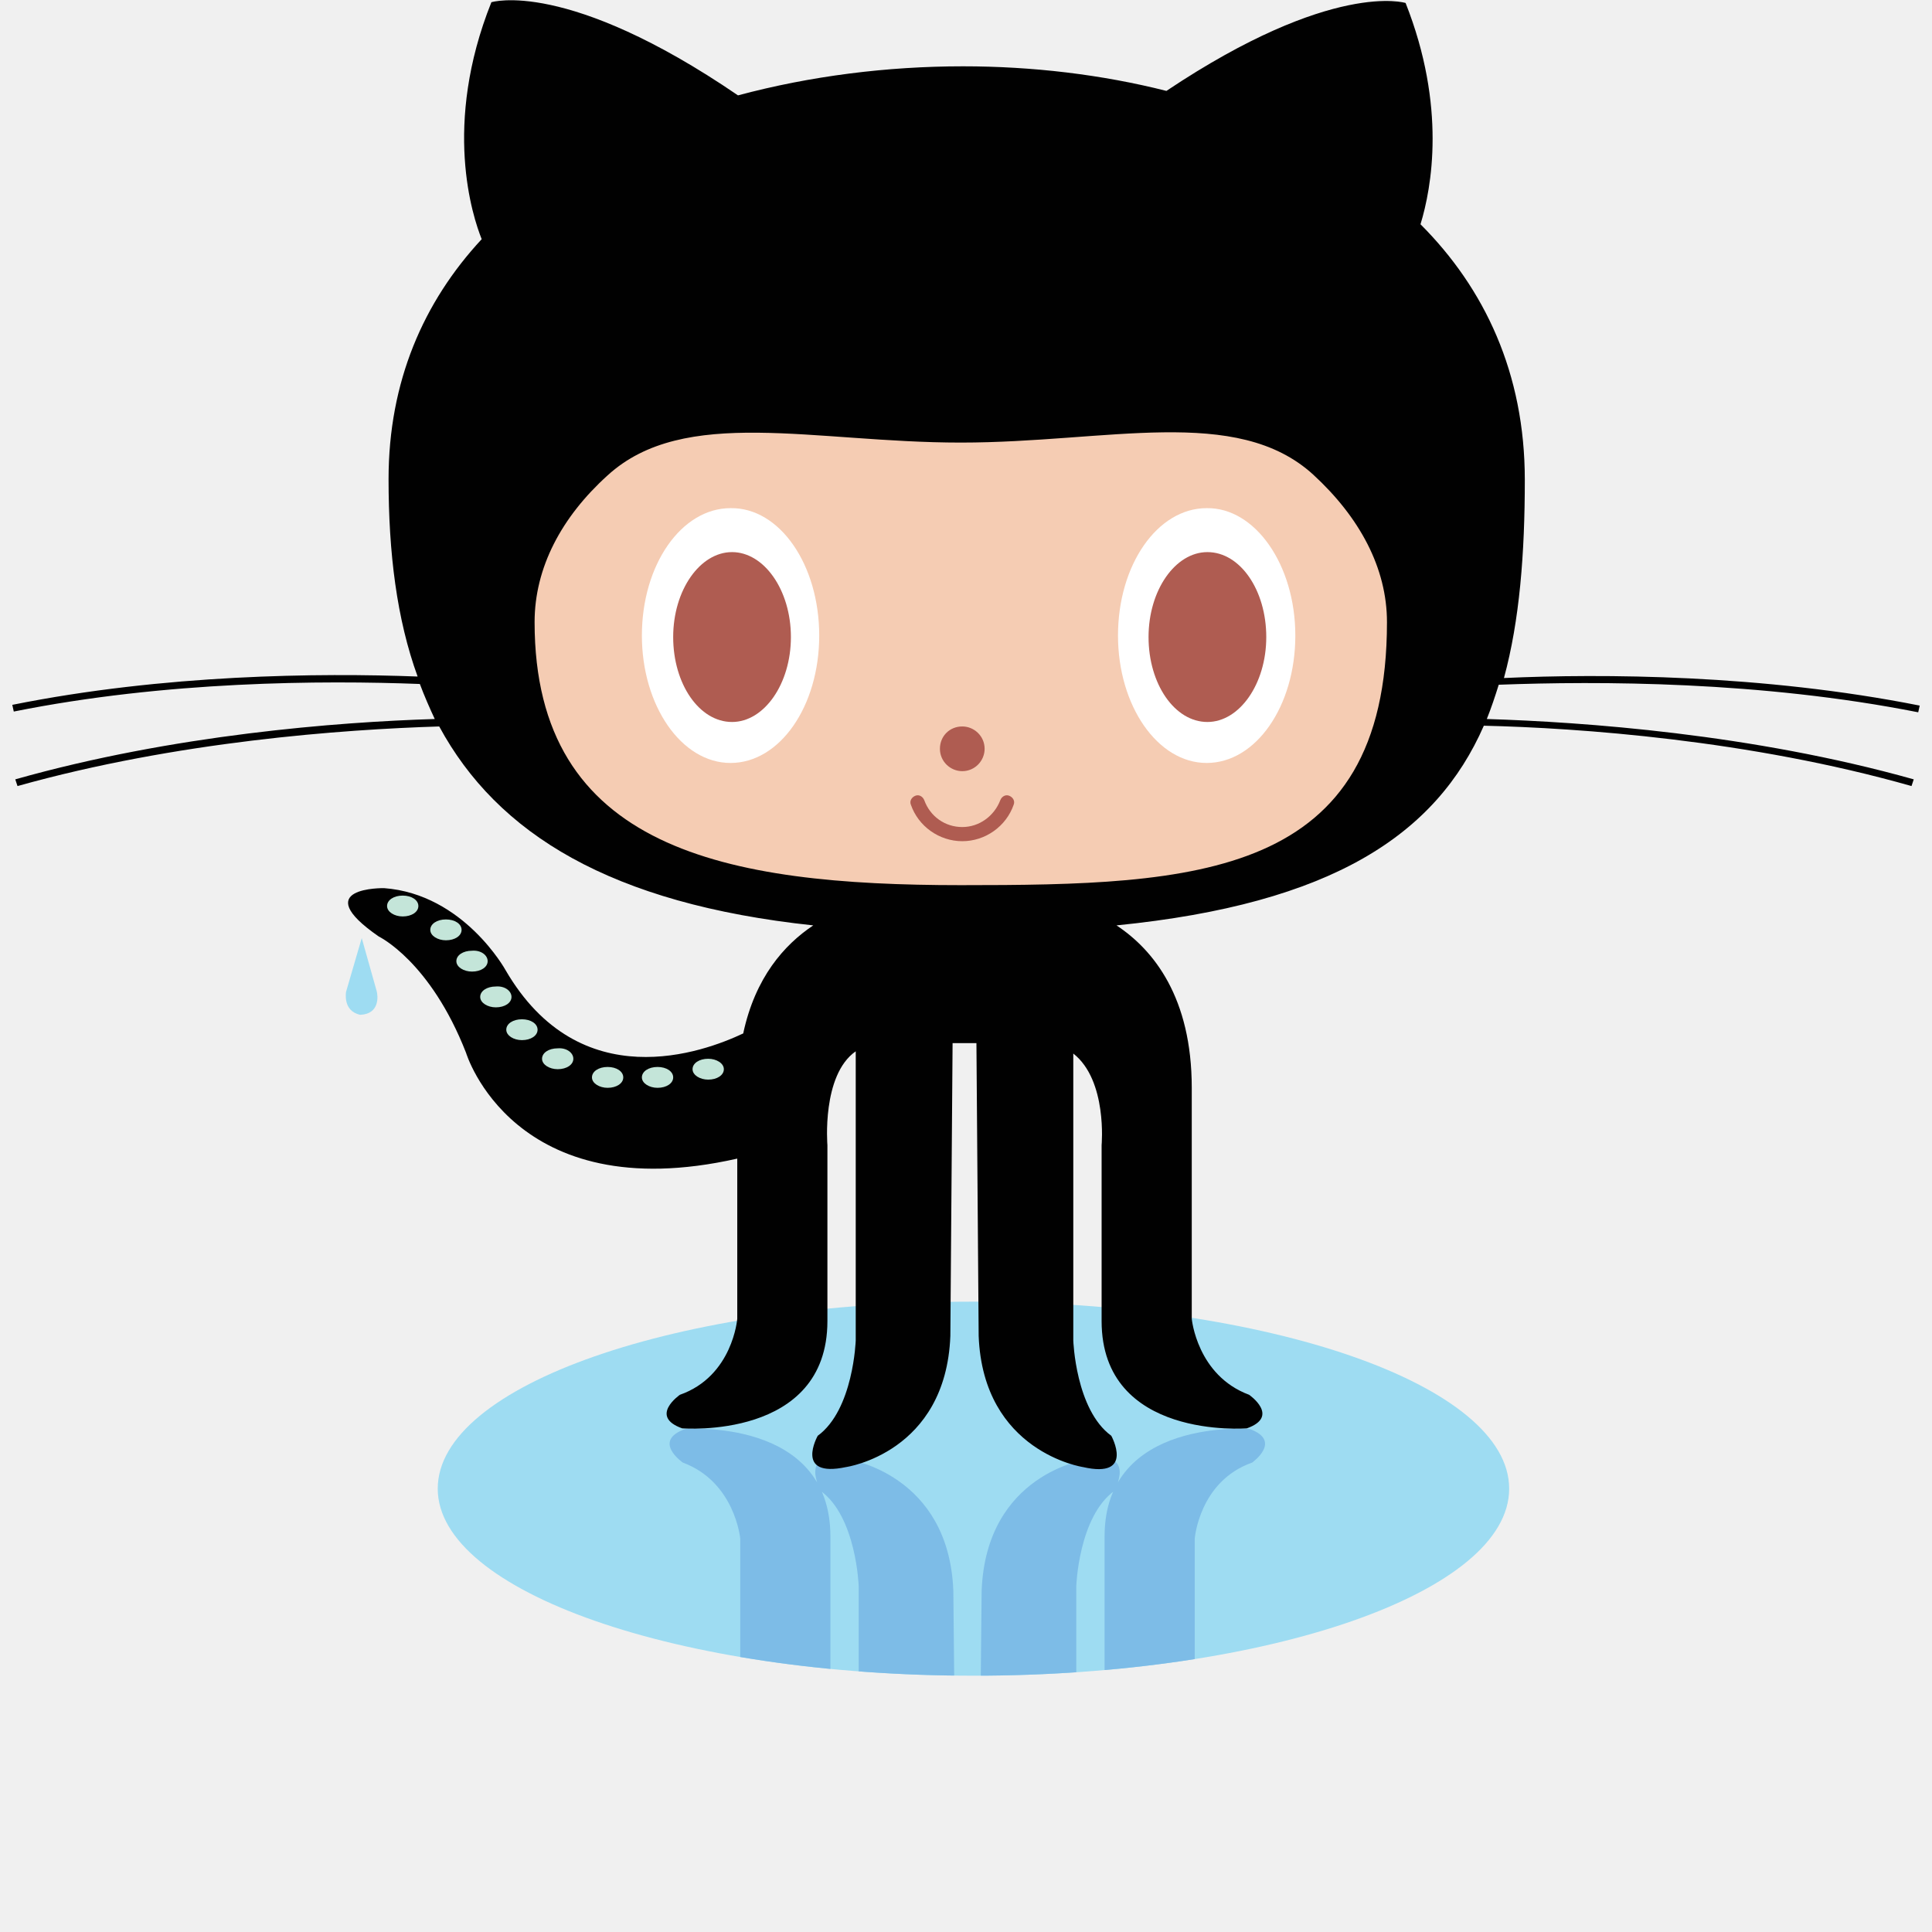
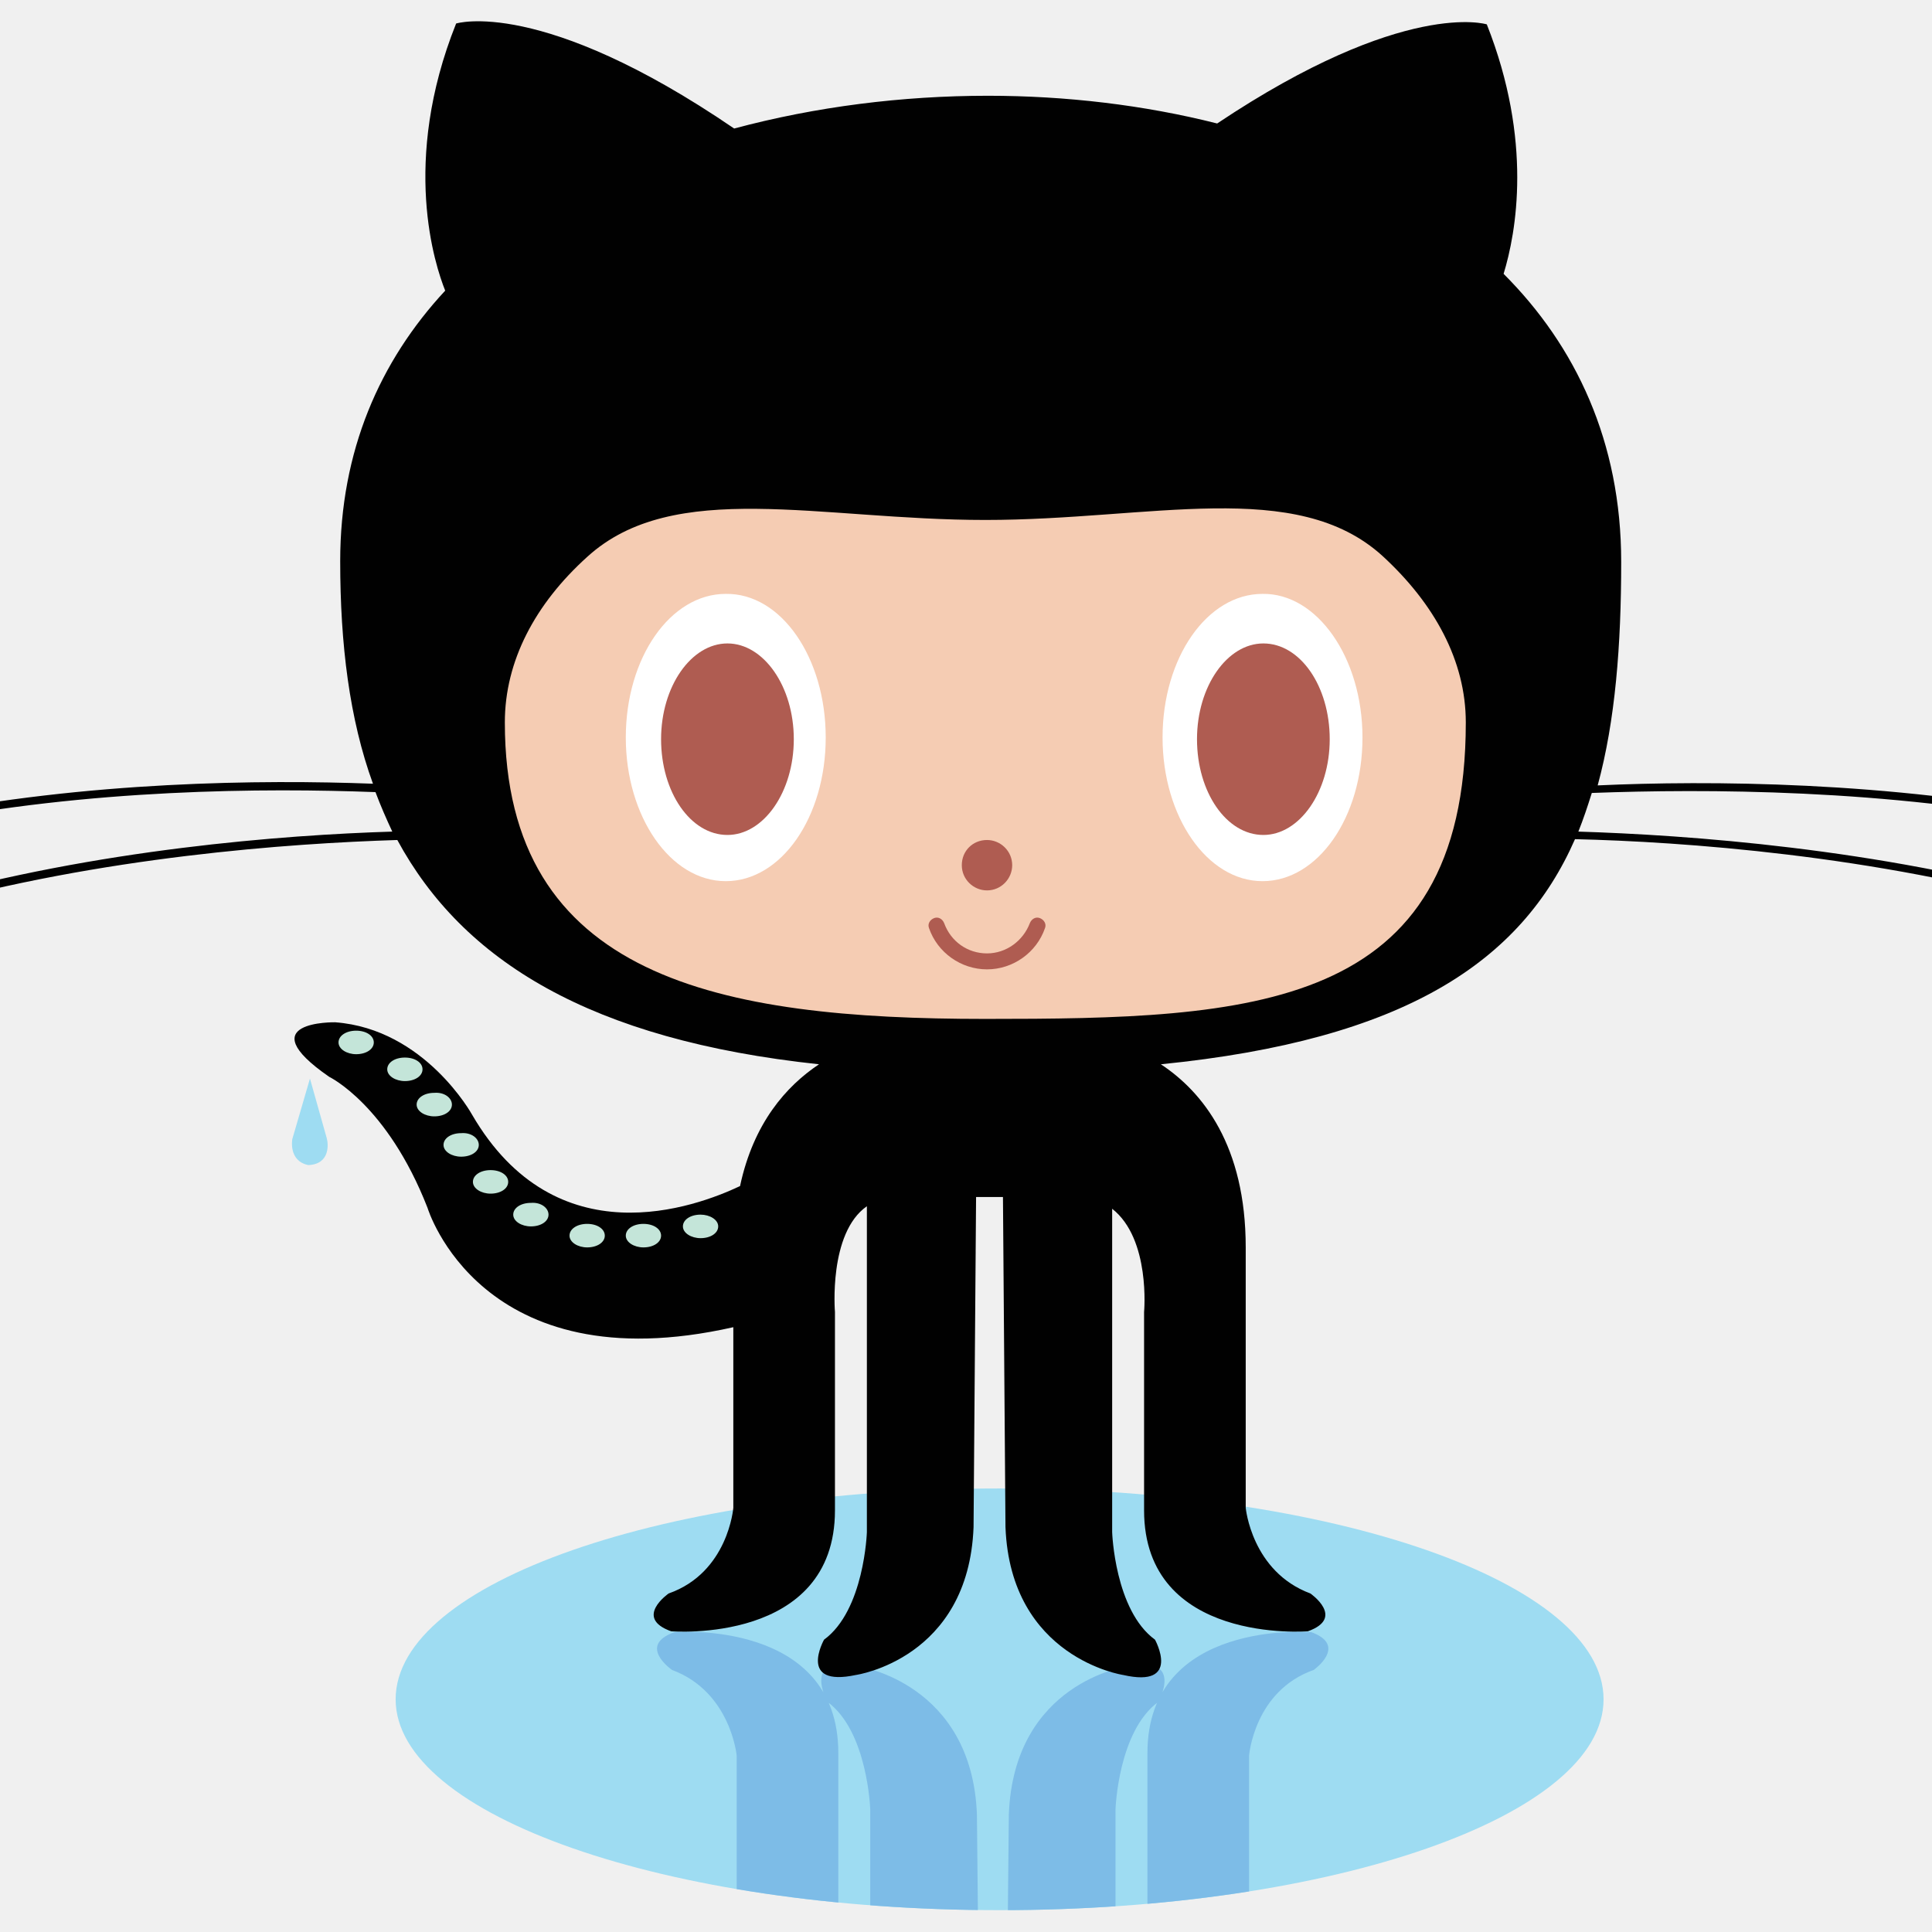
- <svg xmlns="http://www.w3.org/2000/svg" xmlns:xlink="http://www.w3.org/1999/xlink" width="800px" height="800px" viewBox="-1.65 0 259.3 259.3" version="1.1" preserveAspectRatio="xMidYMid">
+ <svg xmlns="http://www.w3.org/2000/svg" xmlns:xlink="http://www.w3.org/1999/xlink" width="800px" height="800px" viewBox="10 0 230 225" version="1.1" preserveAspectRatio="xMidYMid">
  <g>
    <path fill="#9EDCF2" d="M200.9,199.8c0,13.9-32.2,25.1-71.9,25.1c-39.7,0-71.9-11.3-71.9-25.1c0-13.9,32.2-25.1,71.9-25.1C168.7,174.7,200.9,185.9,200.9,199.8L200.9,199.8z M200.9,199.8" />
    <g>
      <defs>
        <path id="SVGID_1_" d="M98.1,244.8c1.6,7.5,5.5,11.9,9.4,14.5l41.1,0c5-3.4,10.1-9.8,10.1-21.8v-31c0,0,0.6-7.7,7.7-10.2c0,0,4.1-2.9-0.3-4.5c0,0-19.5-1.6-19.5,14.4v23.6c0,0,0.8,8.7-3.8,12.3v-29.2c0,0,0.3-9.3,5.1-12.8c0,0,3.2-5.7-3.8-4.2c0,0-13.4,1.9-14,17.6l-0.3,30h-3.2l-0.3-30c-0.6-15.6-14-17.6-14-17.6c-7-1.6-3.8,4.2-3.8,4.2c4.8,3.5,5.1,12.8,5.1,12.8v29.5c-4.6-3.3-3.8-12.6-3.8-12.6v-23.6c0-16-19.5-14.4-19.5-14.4c-4.5,1.6-0.3,4.5-0.3,4.5c7,2.6,7.7,10.2,7.7,10.2v21.7L98.1,244.8z" />
      </defs>
      <clipPath id="SVGID_2_">
        <use xlink:href="#SVGID_1_" overflow="visible" />
      </clipPath>
      <path clip-path="url(#SVGID_2_)" fill="#7DBCE7" d="M200.9,199.8c0,13.9-32.2,25.1-71.9,25.1c-39.7,0-71.9-11.3-71.9-25.1c0-13.9,32.2-25.1,71.9-25.1C168.7,174.7,200.9,185.9,200.9,199.8L200.9,199.8z M200.9,199.8" />
    </g>
    <path fill="#9EDCF2" d="M46.9,125.9l-2.1,7.2c0,0-0.5,2.6,1.9,3.1c2.6-0.1,2.4-2.5,2.2-3.2L46.9,125.9L46.9,125.9z M46.9,125.9" />
    <path fill="#010101" d="M255.8,95.6l0.2-0.9c-21.1-4.2-42.7-4.3-55.8-3.7c2.1-7.7,2.8-16.7,2.8-26.6c0-14.3-5.4-25.7-14-34.3c1.5-4.9,3.5-15.8-2-29.7c0,0-9.8-3.1-32.1,11.8c-8.7-2.2-18-3.3-27.3-3.3c-10.2,0-20.5,1.3-30.2,3.9C74.4-2.9,64.3,0.3,64.3,0.3c-6.6,16.5-2.5,28.8-1.3,31.8c-7.8,8.4-12.5,19.1-12.5,32.2c0,9.9,1.1,18.8,3.9,26.5c-13.2-0.5-34-0.3-54.4,3.8l0.2,0.9c20.4-4.1,41.4-4.2,54.5-3.7c0.6,1.6,1.3,3.2,2,4.7c-13,0.4-35.1,2.1-56.3,8.1l0.3,0.9c21.4-6,43.7-7.6,56.6-8c7.8,14.4,23,23.8,50.2,26.7c-3.9,2.6-7.8,7-9.4,14.5c-5.3,2.5-21.9,8.7-31.9-8.5c0,0-5.6-10.2-16.3-11c0,0-10.4-0.2-0.7,6.5c0,0,6.9,3.3,11.7,15.6c0,0,6.3,21,36.4,14.2V177c0,0-0.6,7.7-7.7,10.2c0,0-4.2,2.9,0.3,4.5c0,0,19.5,1.6,19.5-14.4v-23.6c0,0-0.8-9.4,3.8-12.6v38.8c0,0-0.3,9.3-5.1,12.8c0,0-3.2,5.7,3.8,4.2c0,0,13.4-1.9,14-17.6l0.3-39.3h3.2l0.3,39.3c0.6,15.6,14,17.6,14,17.6c7,1.6,3.8-4.2,3.8-4.2c-4.8-3.5-5.1-12.8-5.1-12.8v-38.5c4.6,3.6,3.8,12.3,3.8,12.3v23.6c0,16,19.5,14.4,19.5,14.4c4.5-1.6,0.3-4.5,0.3-4.5c-7-2.6-7.7-10.2-7.7-10.2v-31c0-12.1-5.1-18.5-10.1-21.8c29-2.9,42.9-12.2,49.3-26.8c12.7,0.3,35.6,1.9,57.4,8.1l0.3-0.9c-21.7-6.1-44.4-7.7-57.3-8.1c0.6-1.5,1.1-3,1.6-4.6C212.9,91.4,234.6,91.4,255.8,95.6L255.8,95.6z M255.8,95.6" />
    <path fill="#F5CCB3" d="M174.6,63.7c6.2,5.7,9.9,12.5,9.9,19.8c0,34.4-25.6,35.3-57.2,35.3c-31.6,0-57.2-4.8-57.2-35.3c0-7.3,3.6-14.1,9.8-19.7c10.3-9.4,27.7-4.4,47.4-4.4C147,59.4,164.3,54.3,174.6,63.7L174.6,63.7z M174.6,63.7" />
    <path fill="#FFFFFF" d="M108.3,85.3c0,9.5-5.3,17.1-11.9,17.1c-6.6,0-11.9-7.7-11.9-17.1c0-9.5,5.3-17.1,11.9-17.1C103,68.1,108.3,75.8,108.3,85.3L108.3,85.3z M108.3,85.3" />
    <path fill="#AF5C51" d="M104.5,85.5c0,6.3-3.6,11.4-7.9,11.4c-4.4,0-7.9-5.1-7.9-11.4c0-6.3,3.6-11.4,7.9-11.4C100.9,74.1,104.5,79.2,104.5,85.5L104.5,85.5z M104.5,85.5" />
    <path fill="#FFFFFF" d="M172.2,85.3c0,9.5-5.3,17.1-11.9,17.1c-6.6,0-11.9-7.7-11.9-17.1c0-9.5,5.3-17.1,11.9-17.1C166.8,68.1,172.2,75.8,172.2,85.3L172.2,85.3z M172.2,85.3" />
    <path fill="#AF5C51" d="M168.3,85.5c0,6.3-3.6,11.4-7.9,11.4c-4.4,0-7.9-5.1-7.9-11.4c0-6.3,3.6-11.4,7.9-11.4C164.8,74.1,168.3,79.2,168.3,85.5L168.3,85.5z M168.3,85.5" />
    <path fill="#AF5C51" d="M130.5,100.5c0,1.6-1.3,3-3,3c-1.6,0-3-1.3-3-3s1.3-3,3-3C129.1,97.5,130.5,98.8,130.5,100.5L130.5,100.5z M130.5,100.5" />
    <path fill="#AF5C51" d="M120.6,108c-0.2-0.5,0.1-1,0.6-1.2c0.5-0.2,1,0.1,1.2,0.6c0.8,2.2,2.8,3.6,5.1,3.6c2.3,0,4.3-1.5,5.1-3.6c0.2-0.5,0.7-0.8,1.2-0.6c0.5,0.2,0.8,0.7,0.6,1.2c-1,2.9-3.8,4.9-6.9,4.9C124.4,112.9,121.6,110.9,120.6,108L120.6,108z M120.6,108" />
    <path fill="#C4E5D9" d="M54.5,121.6c0,0.8-0.9,1.4-2.1,1.4c-1.1,0-2.1-0.6-2.1-1.4c0-0.8,0.9-1.4,2.1-1.4C53.6,120.2,54.5,120.8,54.5,121.6L54.5,121.6z M54.5,121.6" />
    <path fill="#C4E5D9" d="M60.3,124.8c0,0.8-0.9,1.4-2.1,1.4c-1.1,0-2.1-0.6-2.1-1.4c0-0.8,0.9-1.4,2.1-1.4C59.4,123.4,60.3,124,60.3,124.8L60.3,124.8z M60.3,124.8" />
    <path fill="#C4E5D9" d="M63.8,129c0,0.8-0.9,1.4-2.1,1.4c-1.1,0-2.1-0.6-2.1-1.4c0-0.8,0.9-1.4,2.1-1.4C62.9,127.5,63.8,128.2,63.8,129L63.8,129z M63.8,129" />
    <path fill="#C4E5D9" d="M67,133.8c0,0.8-0.9,1.4-2.1,1.4c-1.1,0-2.1-0.6-2.1-1.4c0-0.8,0.9-1.4,2.1-1.4C66.1,132.3,67,133,67,133.8L67,133.8z M67,133.8" />
    <path fill="#C4E5D9" d="M70.5,138.2c0,0.8-0.9,1.4-2.1,1.4c-1.1,0-2.1-0.6-2.1-1.4c0-0.8,0.9-1.4,2.1-1.4C69.6,136.8,70.5,137.4,70.5,138.2L70.5,138.2z M70.5,138.2" />
    <path fill="#C4E5D9" d="M75.3,142.1c0,0.8-0.9,1.4-2.1,1.4c-1.1,0-2.1-0.6-2.1-1.4c0-0.8,0.9-1.4,2.1-1.4C74.4,140.6,75.3,141.3,75.3,142.1L75.3,142.1z M75.3,142.1" />
    <path fill="#C4E5D9" d="M82,144.6c0,0.8-0.9,1.4-2.1,1.4c-1.1,0-2.1-0.6-2.1-1.4c0-0.8,0.9-1.4,2.1-1.4C81.1,143.2,82,143.8,82,144.6L82,144.6z M82,144.6" />
    <path fill="#C4E5D9" d="M88.7,144.6c0,0.8-0.9,1.4-2.1,1.4c-1.1,0-2.1-0.6-2.1-1.4c0-0.8,0.9-1.4,2.1-1.4C87.8,143.2,88.7,143.8,88.7,144.6L88.7,144.6z M88.7,144.6" />
    <path fill="#C4E5D9" d="M95.5,143.5c0,0.8-0.9,1.4-2.1,1.4c-1.1,0-2.1-0.6-2.1-1.4c0-0.8,0.9-1.4,2.1-1.4C94.5,142.1,95.5,142.7,95.5,143.5L95.5,143.5z M95.5,143.5" />
  </g>
</svg>
